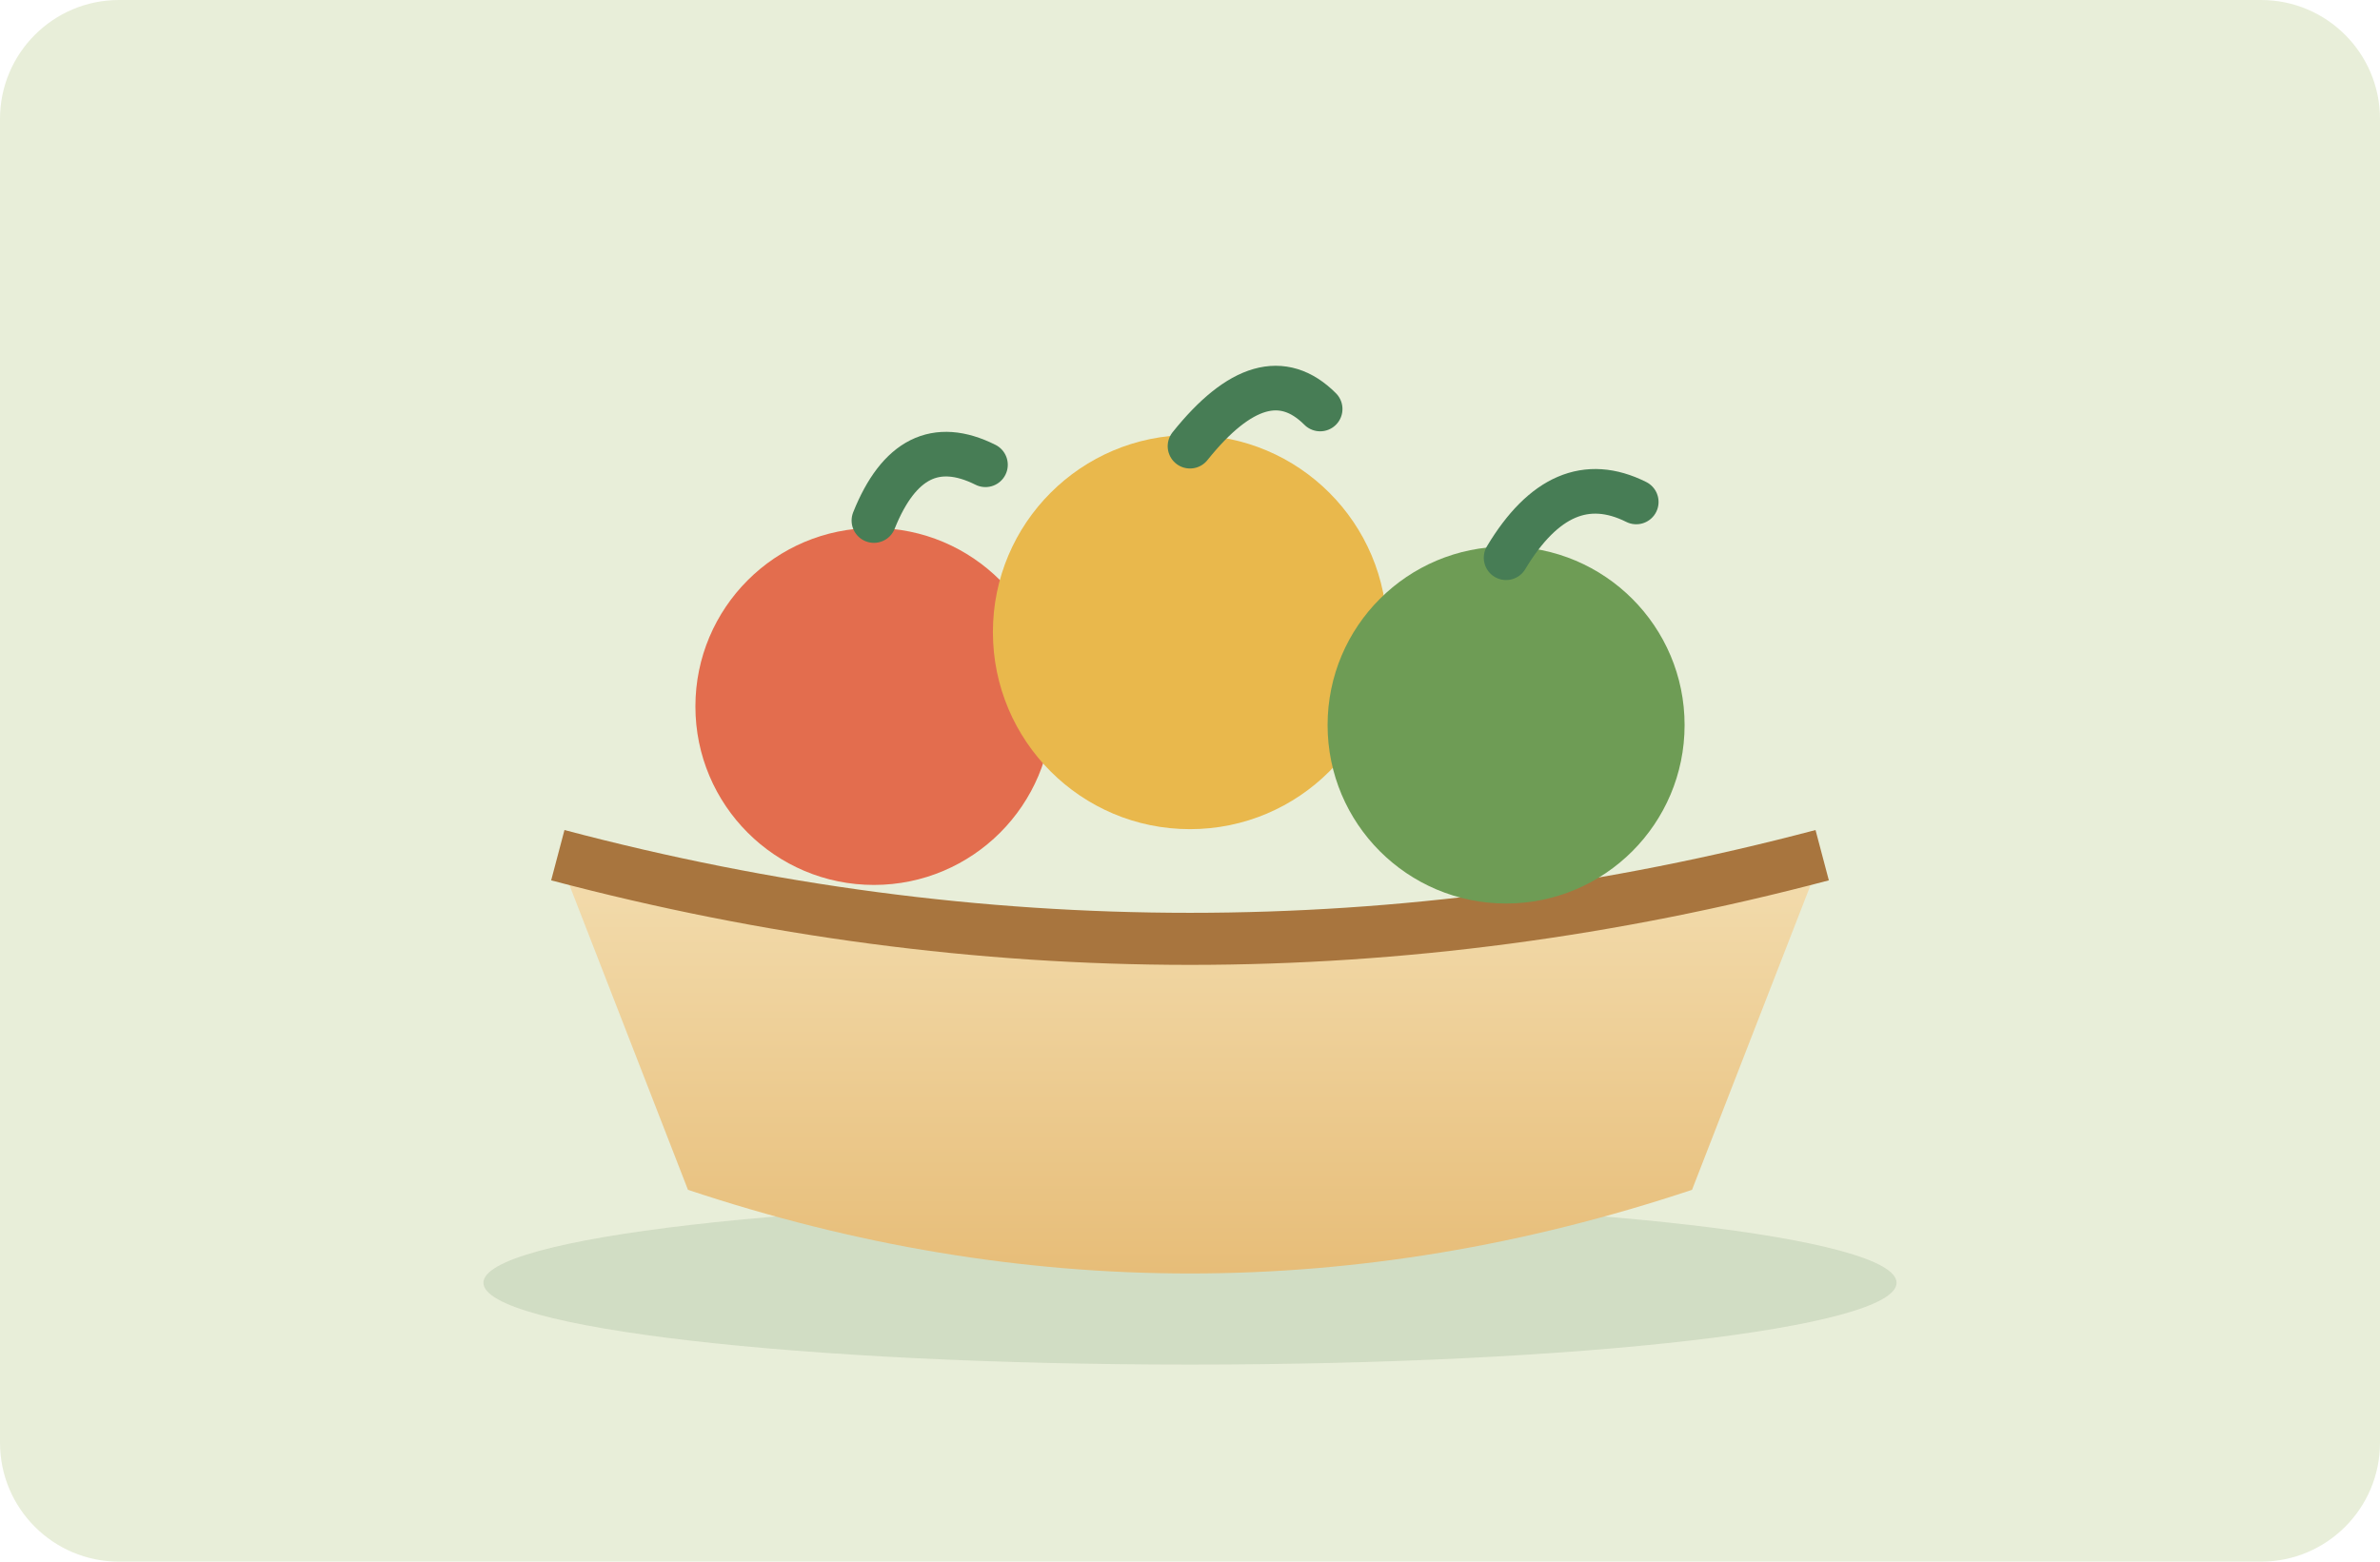
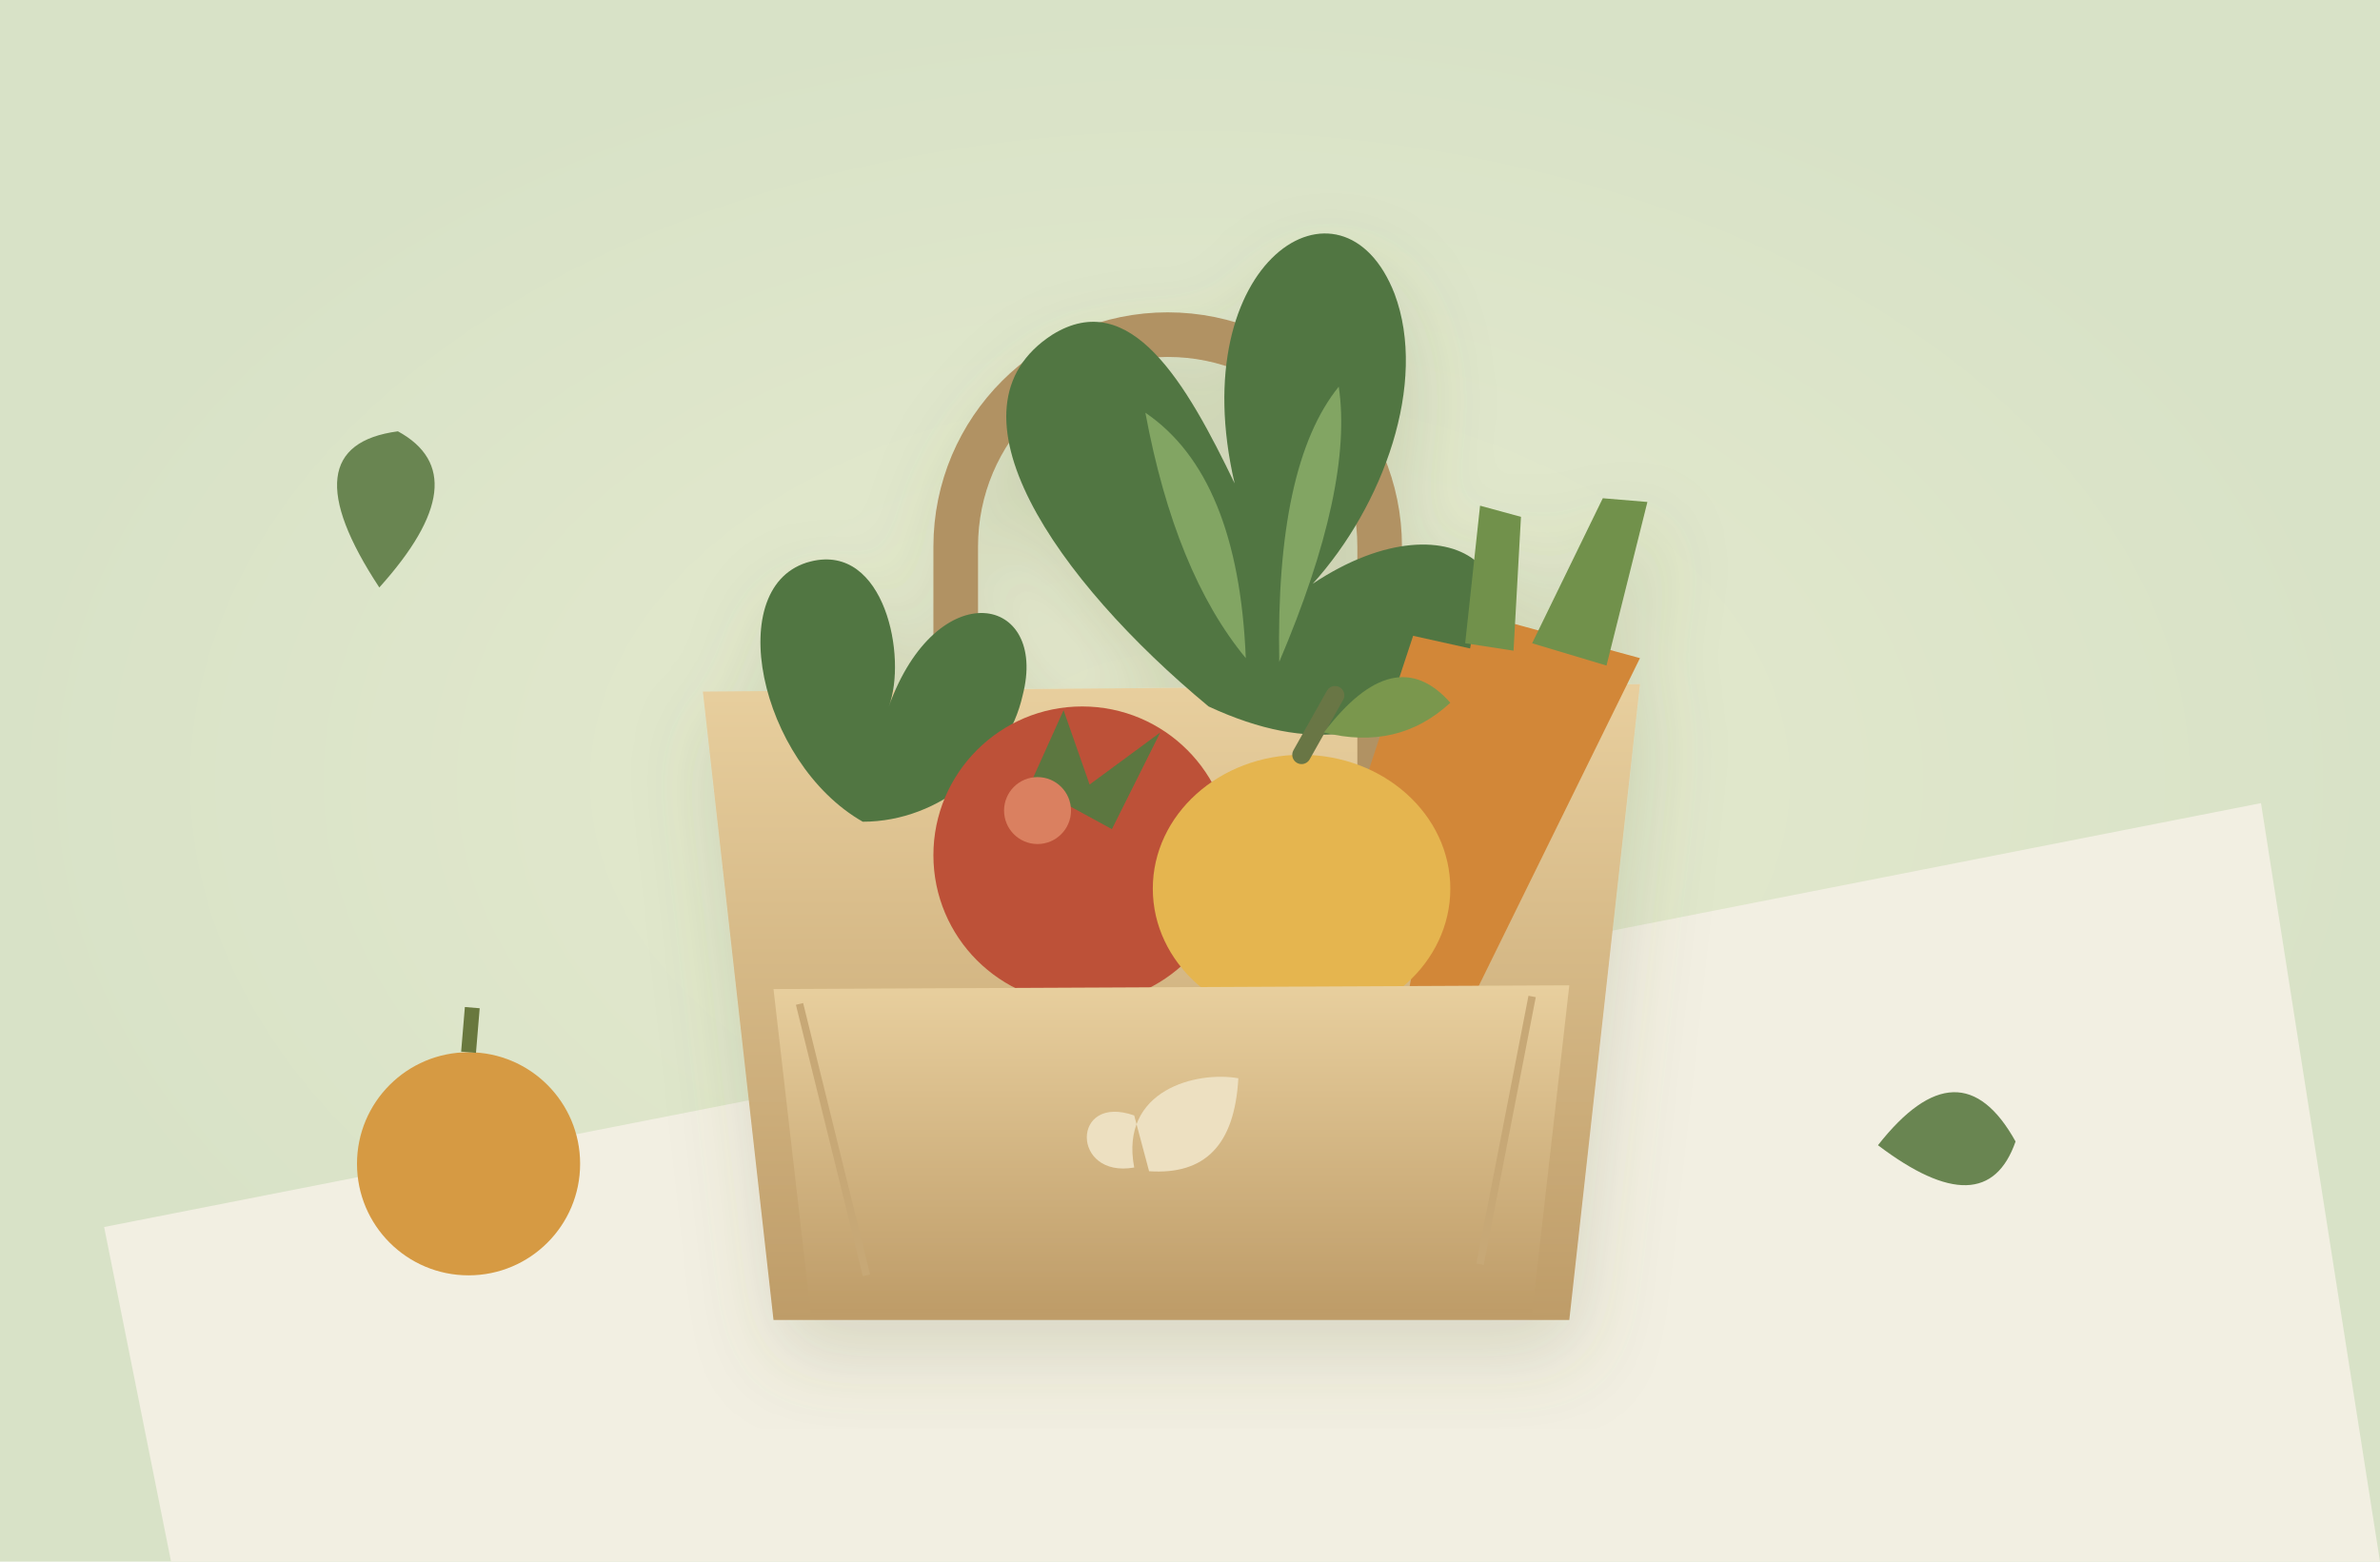
<svg xmlns="http://www.w3.org/2000/svg" viewBox="0 0 640 420">
  <defs>
-     <linearGradient id="produce" x1="0" y1="0" x2="0" y2="1">
-       <stop offset="0%" stop-color="#F3DDAF" />
-       <stop offset="100%" stop-color="#E7BD78" />
+     <radialGradient id="bg">
+       <stop stop-color="#E7EBCF" />
+       <stop offset="1" stop-color="#D8E2C7" />
+     </radialGradient>
+     <filter id="sh">
+       <feDropShadow dy="10" stdDeviation="11" flood-color="#677142" flood-opacity=".18" />
+     </filter>
+     <linearGradient id="bag" x2="0" y2="1">
+       <stop stop-color="#E8CF9E" />
+       <stop offset="1" stop-color="#BE9C68" />
    </linearGradient>
  </defs>
-   <rect width="640" height="420" rx="32" fill="#E8EED9" />
-   <ellipse cx="320" cy="345" rx="190" ry="22" fill="#52764A" opacity=".15" />
-   <path d="M150 230 Q320 275 490 230 L455 320 Q320 365 185 320Z" fill="url(#produce)" />
-   <path d="M150 230 Q320 275 490 230" fill="none" stroke="#A8753E" stroke-width="14" />
-   <circle cx="235" cy="190" r="48" fill="#E36D4E" />
-   <circle cx="320" cy="170" r="53" fill="#E9B84C" />
-   <circle cx="405" cy="195" r="48" fill="#6E9C55" />
-   <path d="M235 140 Q245 115 265 125" fill="none" stroke="#477D55" stroke-width="12" stroke-linecap="round" />
-   <path d="M320 120 Q340 95 355 110" fill="none" stroke="#477D55" stroke-width="12" stroke-linecap="round" />
-   <path d="M405 150 Q420 125 440 135" fill="none" stroke="#477D55" stroke-width="12" stroke-linecap="round" />
+   <rect width="640" height="420" fill="url(#bg)" />
+   <path d="M46 420 28 330l580-114 32 204" fill="#F2EFE2" />
+   <g filter="url(#sh)">
+     <path d="m189 186 252-2-19 171H208Z" fill="url(#bag)" />
+     <path d="M257 212v-65a57 57 0 0 1 114 0v65" fill="none" stroke="#B19264" stroke-width="12" />
+     <g fill="#517643">
+       <path d="M325 190c-41-34-73-80-42-100 21-13 36 13 49 40-14-60 29-87 43-51 9 24-3 57-22 78 39-26 67 1 35 28-16 13-35 18-63 5Z" />
+       <path d="M232 221c-28-16-38-64-14-70 20-5 26 26 21 39 13-36 43-30 36-3-4 18-22 34-43 34Z" />
+     </g>
+     <g fill="#82A564">
+       <path d="M335 177q-2-49-27-66 8 43 27 66Z" />
+       <path d="M344 178q20-47 16-74-17 21-16 74Z" />
+     </g>
+     <g fill="#D28739">
+       <path d="m397 165 44 12-60 122c-8 8-8-3-6-11Z" />
+       <path d="m380 171 36 8-66 107c-7 7-9-1-4-12Z" />
+     </g>
+     <g fill="#71914B">
+       <path d="m412 173 19-39 12 1-11 44Zm-18 0 4-37 11 3-2 36Z" />
+     </g>
+     <circle cx="291" cy="230" r="40" fill="#BD5138" />
+     <path d="m286 191 7 20 19-14-13 26-22-12Z" fill="#5C773F" />
+     <circle cx="279" cy="218" r="9" fill="#DA8060" />
+     <ellipse cx="350" cy="239" rx="40" ry="36" fill="#E5B54F" />
+     <path d="m350 203 9-16" stroke="#697645" stroke-width="5" stroke-linecap="round" />
+     <path d="M356 197q19-25 34-8-14 13-34 8Z" fill="#7A974D" />
+     <path d="m208 266 214-1-10 88H218Z" fill="url(#bag)" />
+     <path d="m215 270 18 73m179-75-14 72" stroke="#C7A876" stroke-width="2" />
+     <path d="M305 300c-17-6-17 17 0 14-4-21 17-26 28-24-1 18-9 26-24 25" fill="#EDE0C1" />
+   </g>
+   <g fill="#698551">
+     <path d="M102 158q-25-38 5-42 22 12-5 42Z" />
+     <path d="M505 308q22-28 37-1-8 23-37 1Z" />
+   </g>
+   <circle cx="126" cy="313" r="30" fill="#D69A43" />
+   <path d="m126 283 1-12" stroke="#69783E" stroke-width="4" />
</svg>
